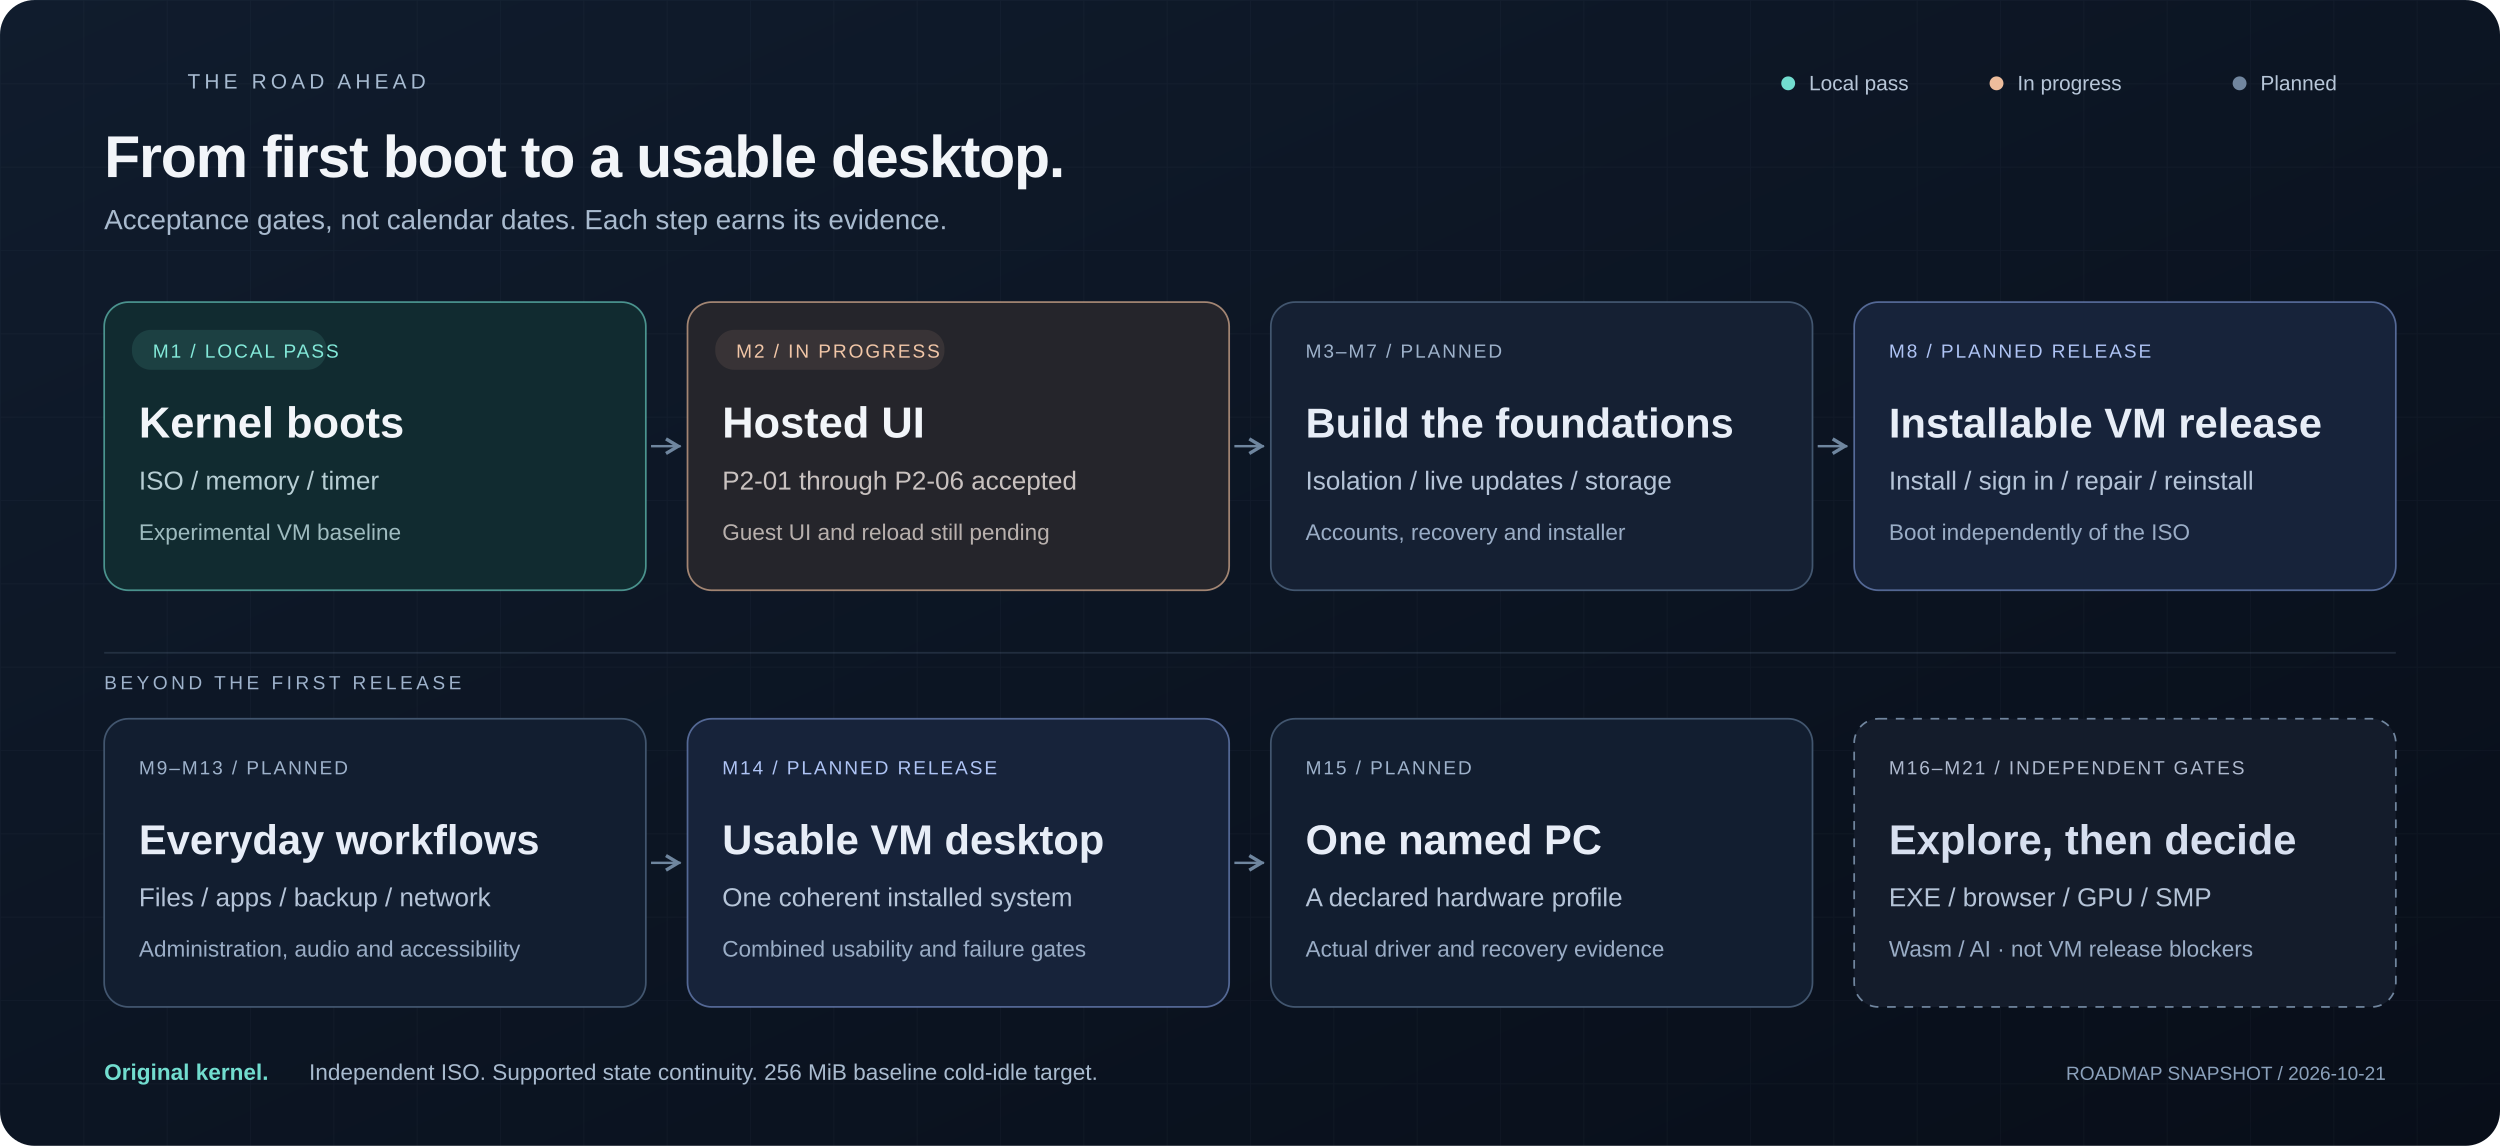
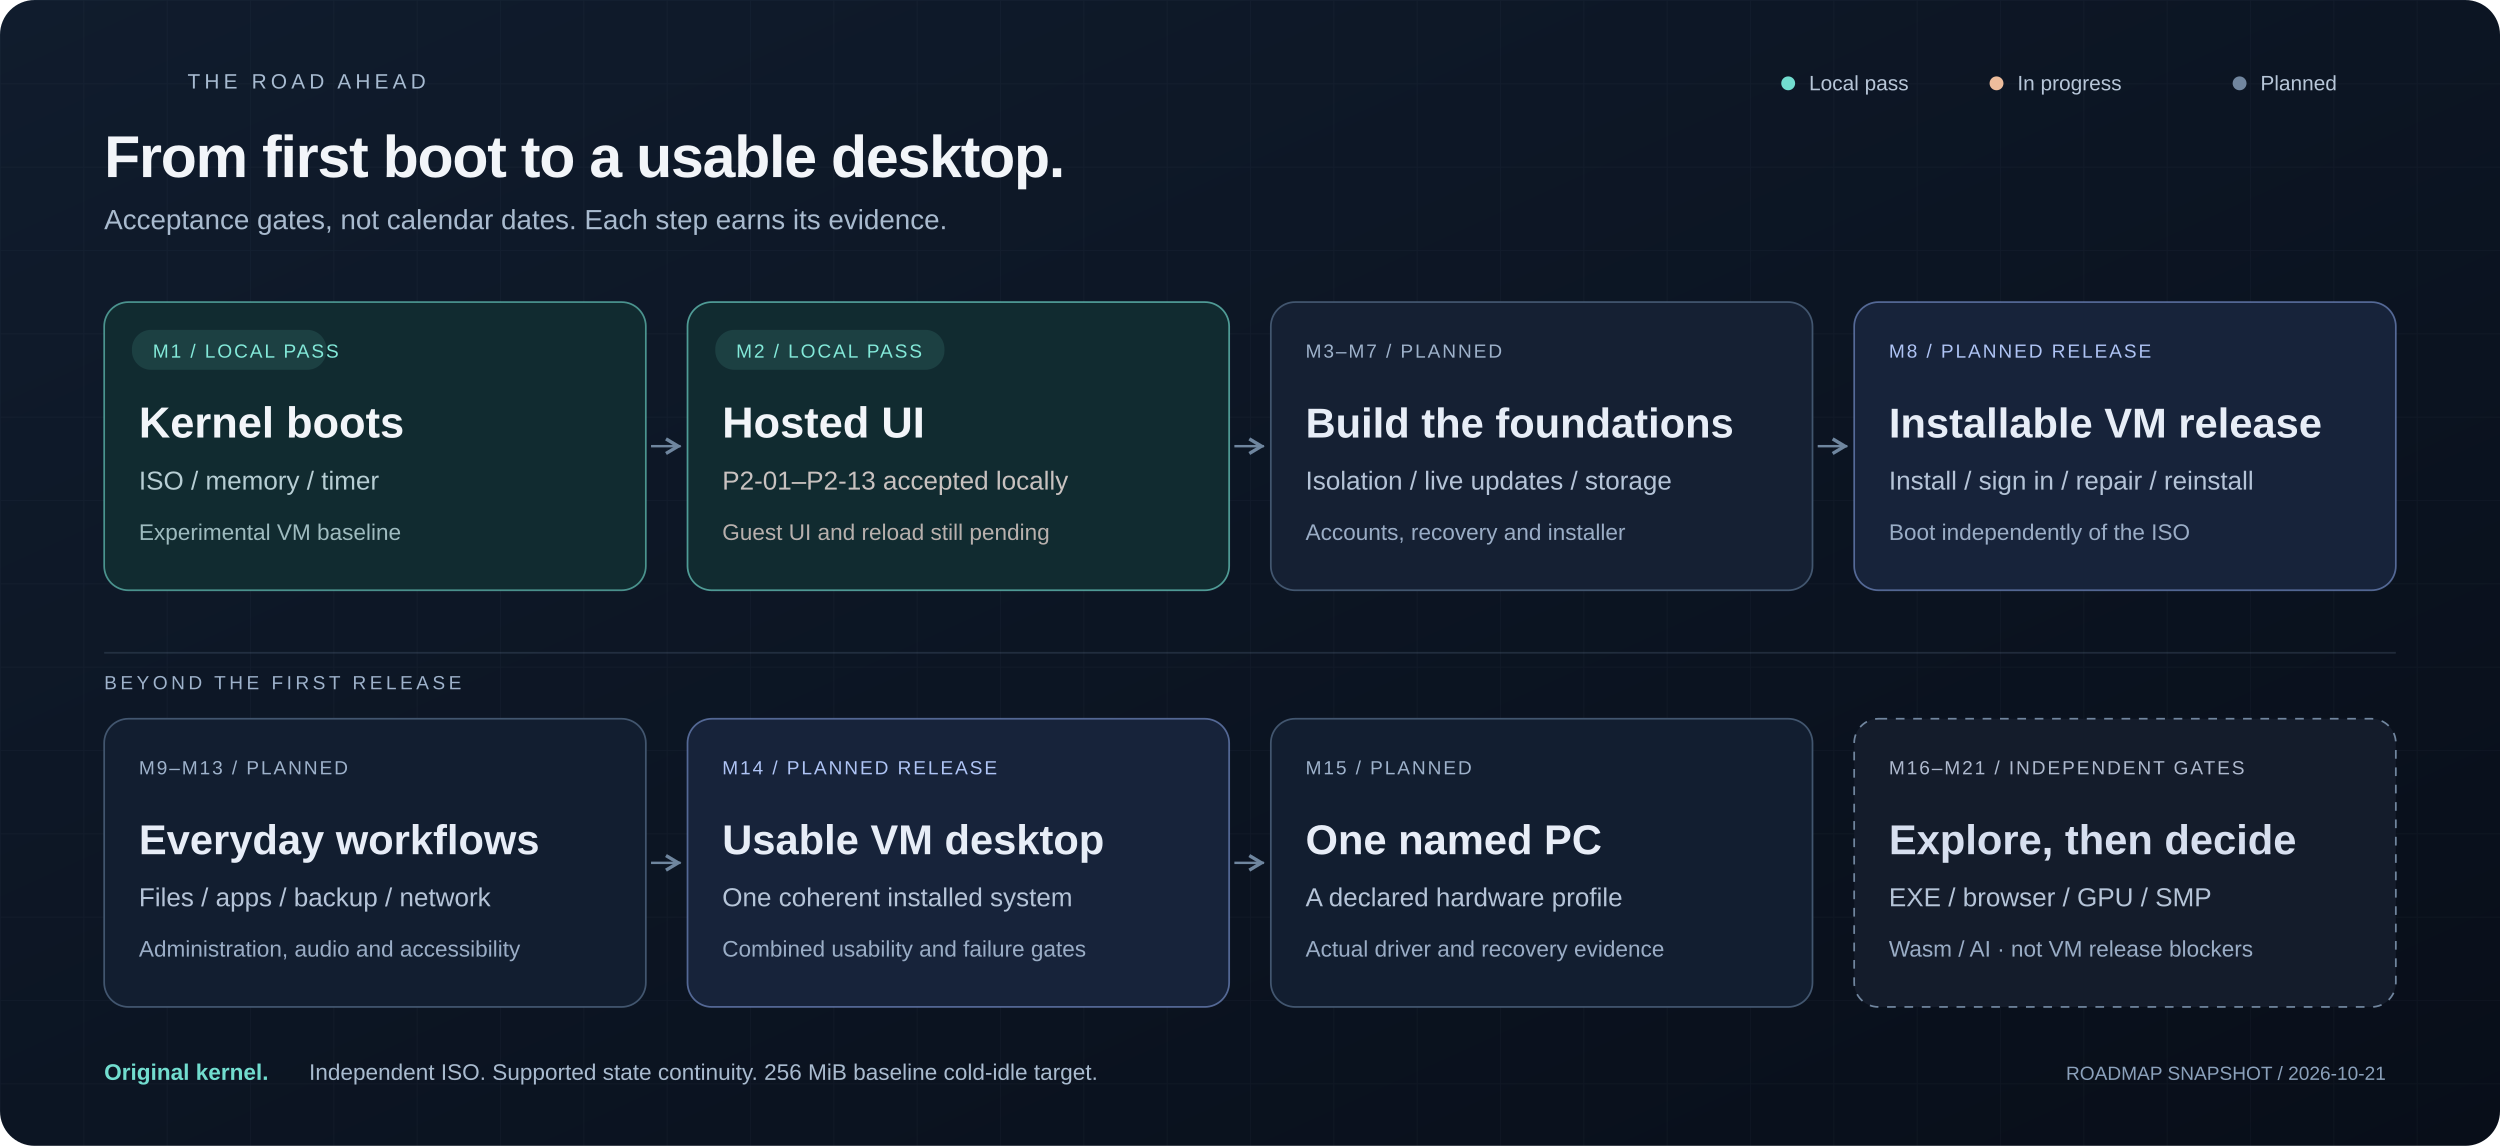
<svg xmlns="http://www.w3.org/2000/svg" width="1440" height="660" viewBox="0 0 1440 660" role="img" aria-labelledby="title desc">
  <defs>
    <linearGradient id="bg" x2="1" y2="1">
      <stop stop-color="#101c2d" />
      <stop offset="1" stop-color="#080e19" />
    </linearGradient>
    <linearGradient id="accent">
      <stop stop-color="#62dfce" />
      <stop offset="1" stop-color="#a3bcff" />
    </linearGradient>
    <pattern id="grid" width="48" height="48" patternUnits="userSpaceOnUse">
      <path d="M48 0H0V48" fill="none" stroke="#9db6d4" stroke-opacity=".04" />
    </pattern>
    <marker id="arrow" viewBox="0 0 8 8" refX="7" refY="4" markerWidth="8" markerHeight="8" orient="auto">
      <path d="m1 1 5 3-5 3" fill="none" stroke="#6f869f" stroke-width="1.4" />
    </marker>
  </defs>
  <rect width="1440" height="660" rx="20" fill="url(#bg)" />
  <rect width="1440" height="660" rx="20" fill="url(#grid)" />
  <path d="M60 46h34" stroke="url(#accent)" stroke-width="3" />
  <g font-family="Segoe UI,Arial,sans-serif">
    <text x="108" y="51" fill="#a7bbd1" font-size="12" letter-spacing="2.4">THE ROAD AHEAD</text>
    <text x="60" y="102" fill="#f2f5f9" font-size="34" font-weight="650" letter-spacing="-.7">From first boot to a usable desktop.</text>
    <text x="60" y="132" fill="#a9bbcf" font-size="16">Acceptance gates, not calendar dates. Each step earns its evidence.</text>
    <g font-size="12" fill="#b7c6d8">
      <circle cx="1030" cy="48" r="4" fill="#72ddcf" />
      <text x="1042" y="52">Local pass</text>
      <circle cx="1150" cy="48" r="4" fill="#edbd9c" />
      <text x="1162" y="52">In progress</text>
      <circle cx="1290" cy="48" r="4" fill="#71869f" />
      <text x="1302" y="52">Planned</text>
    </g>
    <g fill="none" stroke="#6f869f" stroke-width="1.4" marker-end="url(#arrow)">
      <path d="M375 257h17" />
      <path d="M711 257h17" />
      <path d="M1047 257h17" />
      <path d="M375 497h17" />
      <path d="M711 497h17" />
    </g>
    <rect x="60" y="174" width="312" height="166" rx="14" fill="#112b30" stroke="#72ddcf" stroke-opacity=".6" />
    <rect x="76" y="190" width="112" height="23" rx="11" fill="#72ddcf" fill-opacity=".12" />
    <text x="88" y="206" fill="#83e9d9" font-size="11" letter-spacing="1.1">M1 / LOCAL PASS</text>
    <text x="80" y="252" fill="#f2f5f9" font-size="25" font-weight="600">Kernel boots</text>
    <text x="80" y="282" fill="#b7ced4" font-size="15">ISO / memory / timer</text>
    <text x="80" y="311" fill="#9ebbbf" font-size="13">Experimental VM baseline</text>
-     <rect x="396" y="174" width="312" height="166" rx="14" fill="#25252b" stroke="#edbd9c" stroke-opacity=".65" />
-     <rect x="412" y="190" width="132" height="23" rx="11" fill="#edbd9c" fill-opacity=".1" />
-     <text x="424" y="206" fill="#f1c6a7" font-size="11" letter-spacing="1.1">M2 / IN PROGRESS</text>
+     <rect x="396" y="174" width="312" height="166" rx="14" fill="#112b30" stroke="#72ddcf" stroke-opacity=".65" />
+     <rect x="412" y="190" width="132" height="23" rx="11" fill="#72ddcf" fill-opacity=".12" />
+     <text x="424" y="206" fill="#83e9d9" font-size="11" letter-spacing="1.1">M2 / LOCAL PASS</text>
    <text x="416" y="252" fill="#f2f5f9" font-size="25" font-weight="600">Hosted UI</text>
-     <text x="416" y="282" fill="#c9c2c0" font-size="15">P2-01 through P2-06 accepted</text>
+     <text x="416" y="282" fill="#c9c2c0" font-size="15">P2-01–P2-13 accepted locally</text>
    <text x="416" y="311" fill="#b8b0ad" font-size="13">Guest UI and reload still pending</text>
    <rect x="732" y="174" width="312" height="166" rx="14" fill="#152033" stroke="#42566f" />
    <text x="752" y="206" fill="#9eb2cb" font-size="11" letter-spacing="1.1">M3–M7 / PLANNED</text>
    <text x="752" y="252" fill="#e7edf7" font-size="24" font-weight="600">Build the foundations</text>
    <text x="752" y="282" fill="#b5c4d8" font-size="15">Isolation / live updates / storage</text>
    <text x="752" y="311" fill="#9aadc6" font-size="13">Accounts, recovery and installer</text>
    <rect x="1068" y="174" width="312" height="166" rx="14" fill="#17233a" stroke="#819cda" stroke-opacity=".6" />
    <text x="1088" y="206" fill="#afc4f5" font-size="11" letter-spacing="1.1">M8 / PLANNED RELEASE</text>
    <text x="1088" y="252" fill="#e7edf7" font-size="24" font-weight="600">Installable VM release</text>
    <text x="1088" y="282" fill="#b5c4d8" font-size="15">Install / sign in / repair / reinstall</text>
    <text x="1088" y="311" fill="#9aadc6" font-size="13">Boot independently of the ISO</text>
    <path d="M60 376h1320" stroke="#71869f" stroke-opacity=".22" />
    <text x="60" y="397" fill="#9eb2cb" font-size="11" letter-spacing="2">BEYOND THE FIRST RELEASE</text>
    <rect x="60" y="414" width="312" height="166" rx="14" fill="#121e30" stroke="#42566f" />
    <text x="80" y="446" fill="#9eb2cb" font-size="11" letter-spacing="1.1">M9–M13 / PLANNED</text>
    <text x="80" y="492" fill="#e7edf7" font-size="24" font-weight="600">Everyday workflows</text>
    <text x="80" y="522" fill="#b5c4d8" font-size="15">Files / apps / backup / network</text>
    <text x="80" y="551" fill="#9aadc6" font-size="13">Administration, audio and accessibility</text>
    <rect x="396" y="414" width="312" height="166" rx="14" fill="#17233a" stroke="#819cda" stroke-opacity=".6" />
    <text x="416" y="446" fill="#afc4f5" font-size="11" letter-spacing="1.1">M14 / PLANNED RELEASE</text>
    <text x="416" y="492" fill="#e7edf7" font-size="24" font-weight="600">Usable VM desktop</text>
    <text x="416" y="522" fill="#b5c4d8" font-size="15">One coherent installed system</text>
    <text x="416" y="551" fill="#9aadc6" font-size="13">Combined usability and failure gates</text>
    <rect x="732" y="414" width="312" height="166" rx="14" fill="#121e30" stroke="#42566f" />
    <text x="752" y="446" fill="#9eb2cb" font-size="11" letter-spacing="1.1">M15 / PLANNED</text>
    <text x="752" y="492" fill="#e7edf7" font-size="24" font-weight="600">One named PC</text>
    <text x="752" y="522" fill="#b5c4d8" font-size="15">A declared hardware profile</text>
    <text x="752" y="551" fill="#9aadc6" font-size="13">Actual driver and recovery evidence</text>
    <rect x="1068" y="414" width="312" height="166" rx="14" fill="#141c2b" stroke="#71869f" stroke-dasharray="5 5" />
    <text x="1088" y="446" fill="#aeb9ce" font-size="11" letter-spacing="1.1">M16–M21 / INDEPENDENT GATES</text>
    <text x="1088" y="492" fill="#d7dfef" font-size="24" font-weight="600">Explore, then decide</text>
    <text x="1088" y="522" fill="#b5c4d8" font-size="15">EXE / browser / GPU / SMP</text>
    <text x="1088" y="551" fill="#9aadc6" font-size="13">Wasm / AI · not VM release blockers</text>
    <text x="60" y="622" fill="#72ddcf" font-size="13" font-weight="600">Original kernel.</text>
    <text x="178" y="622" fill="#a9bbcf" font-size="13">Independent ISO. Supported state continuity. 256 MiB baseline cold-idle target.</text>
    <text x="1190" y="622" fill="#8ba1bb" font-size="11">ROADMAP SNAPSHOT / 2026-10-21</text>
  </g>
</svg>
